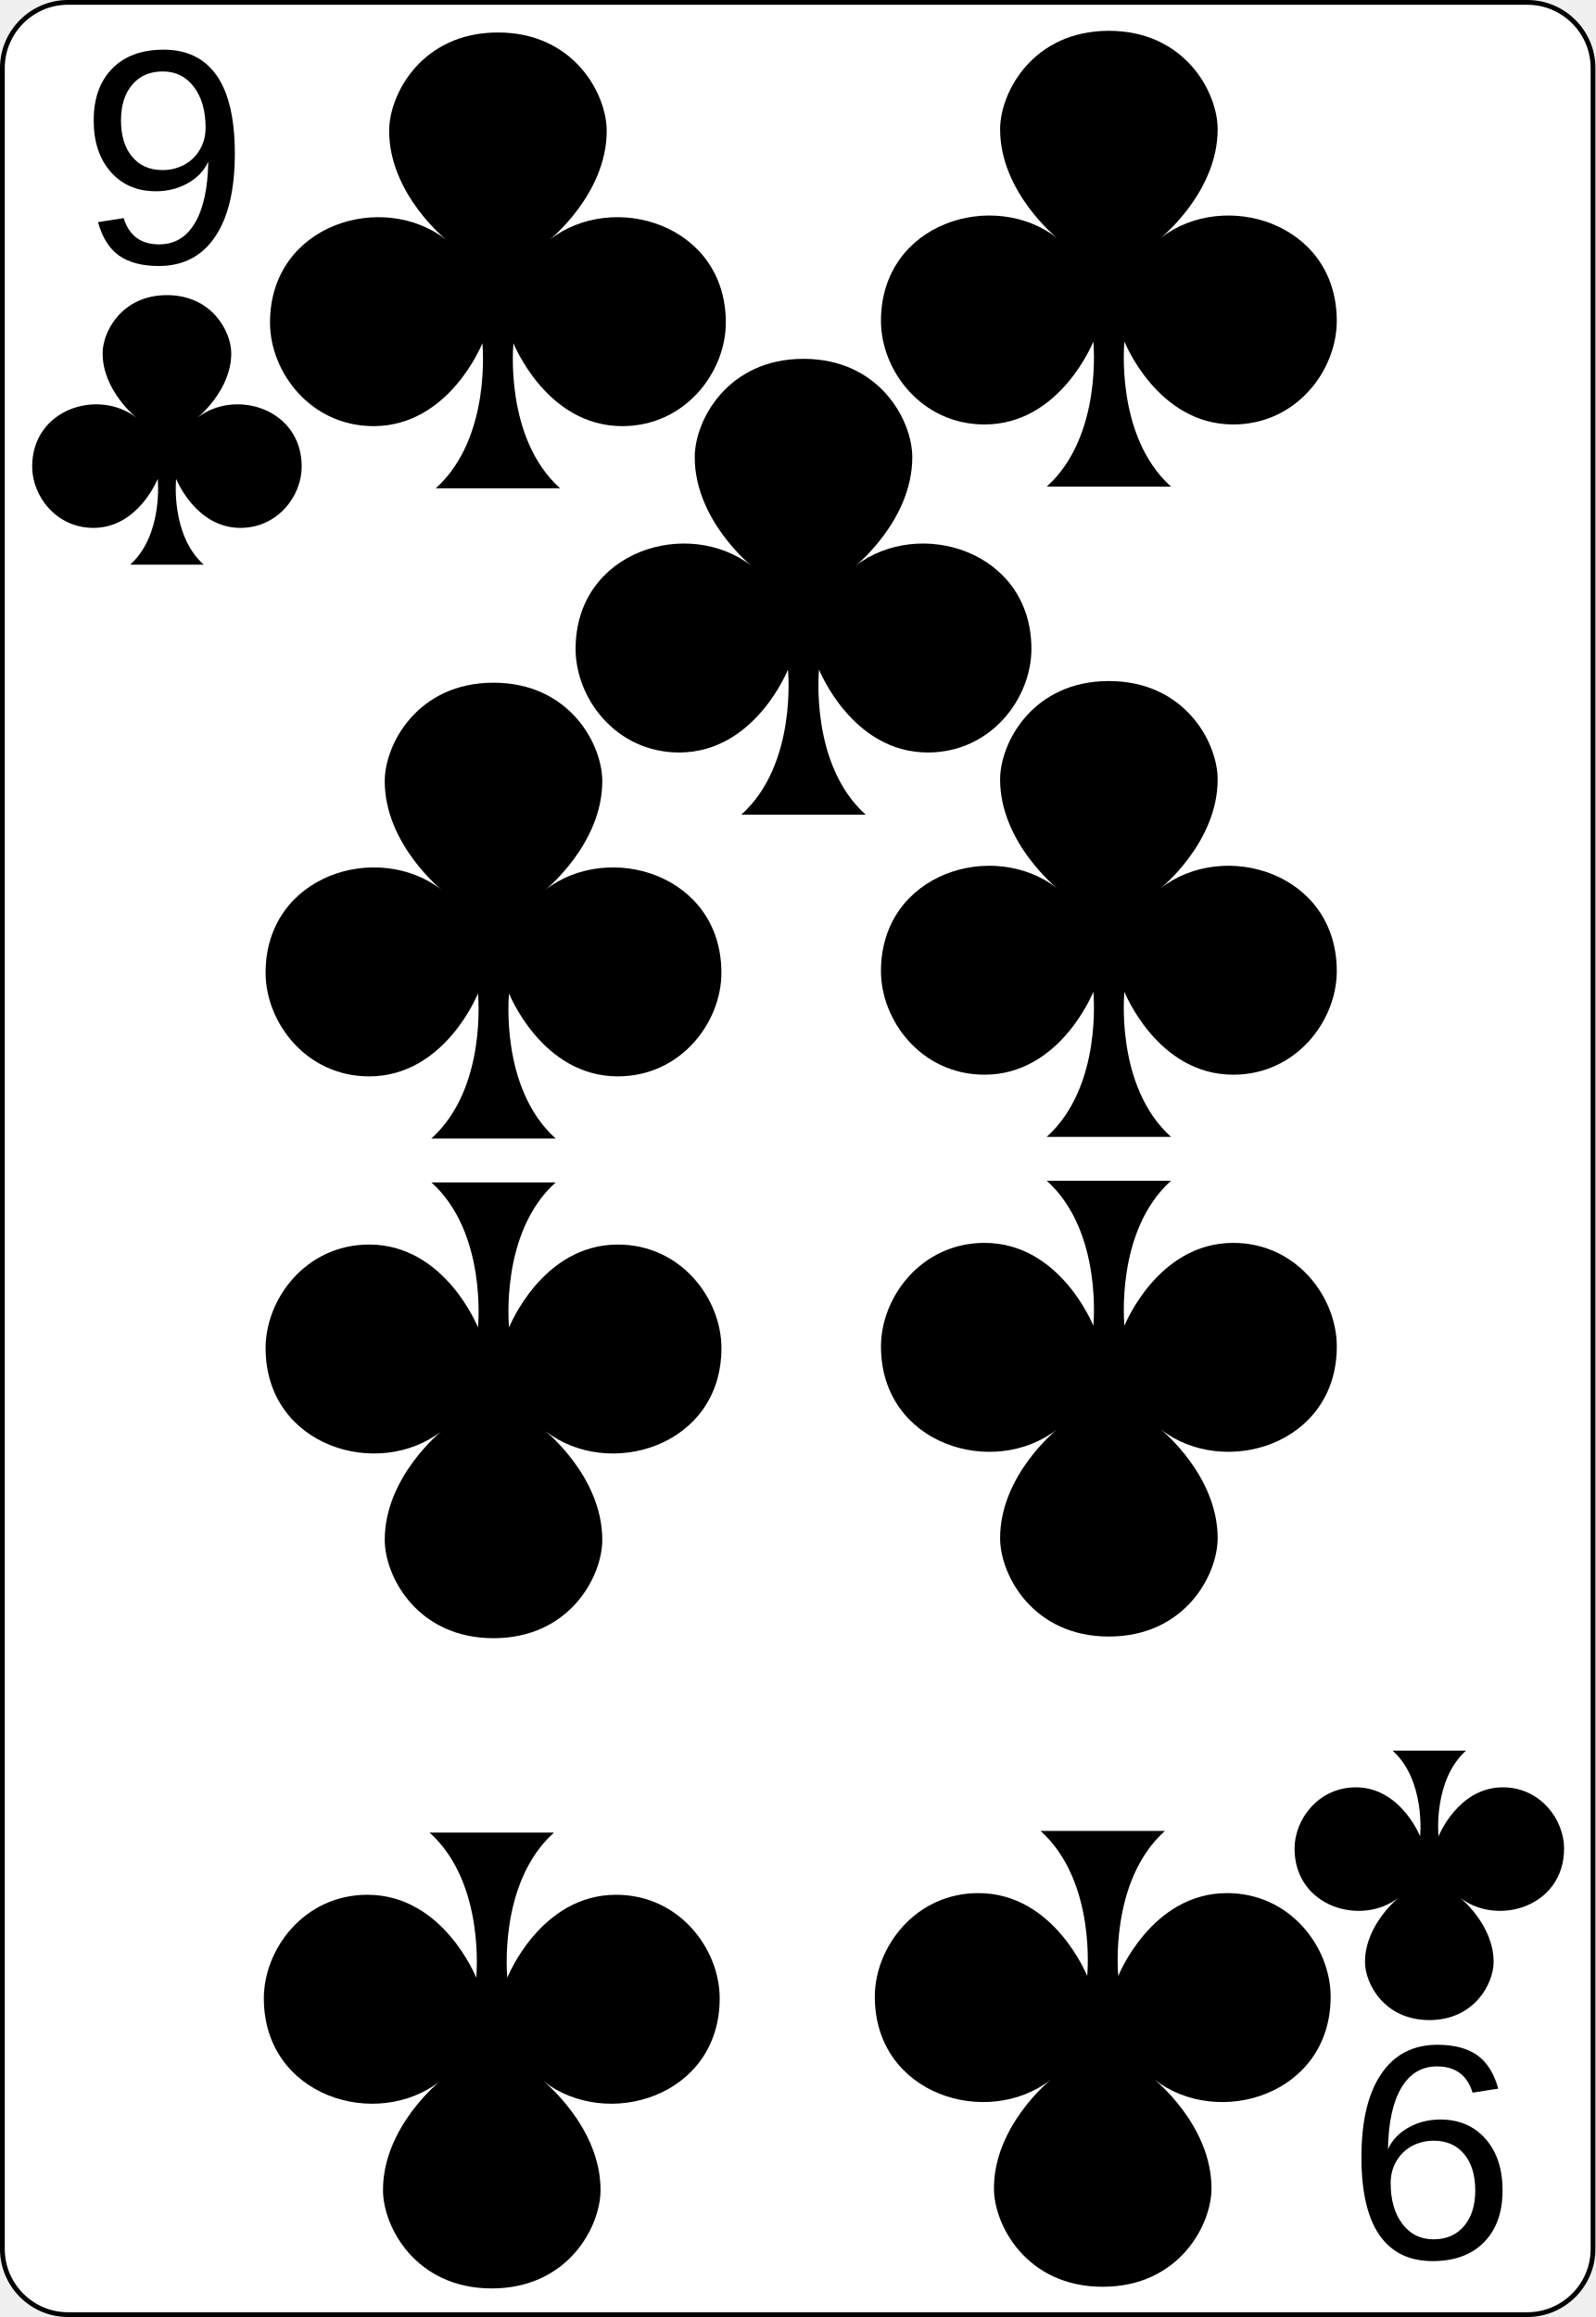
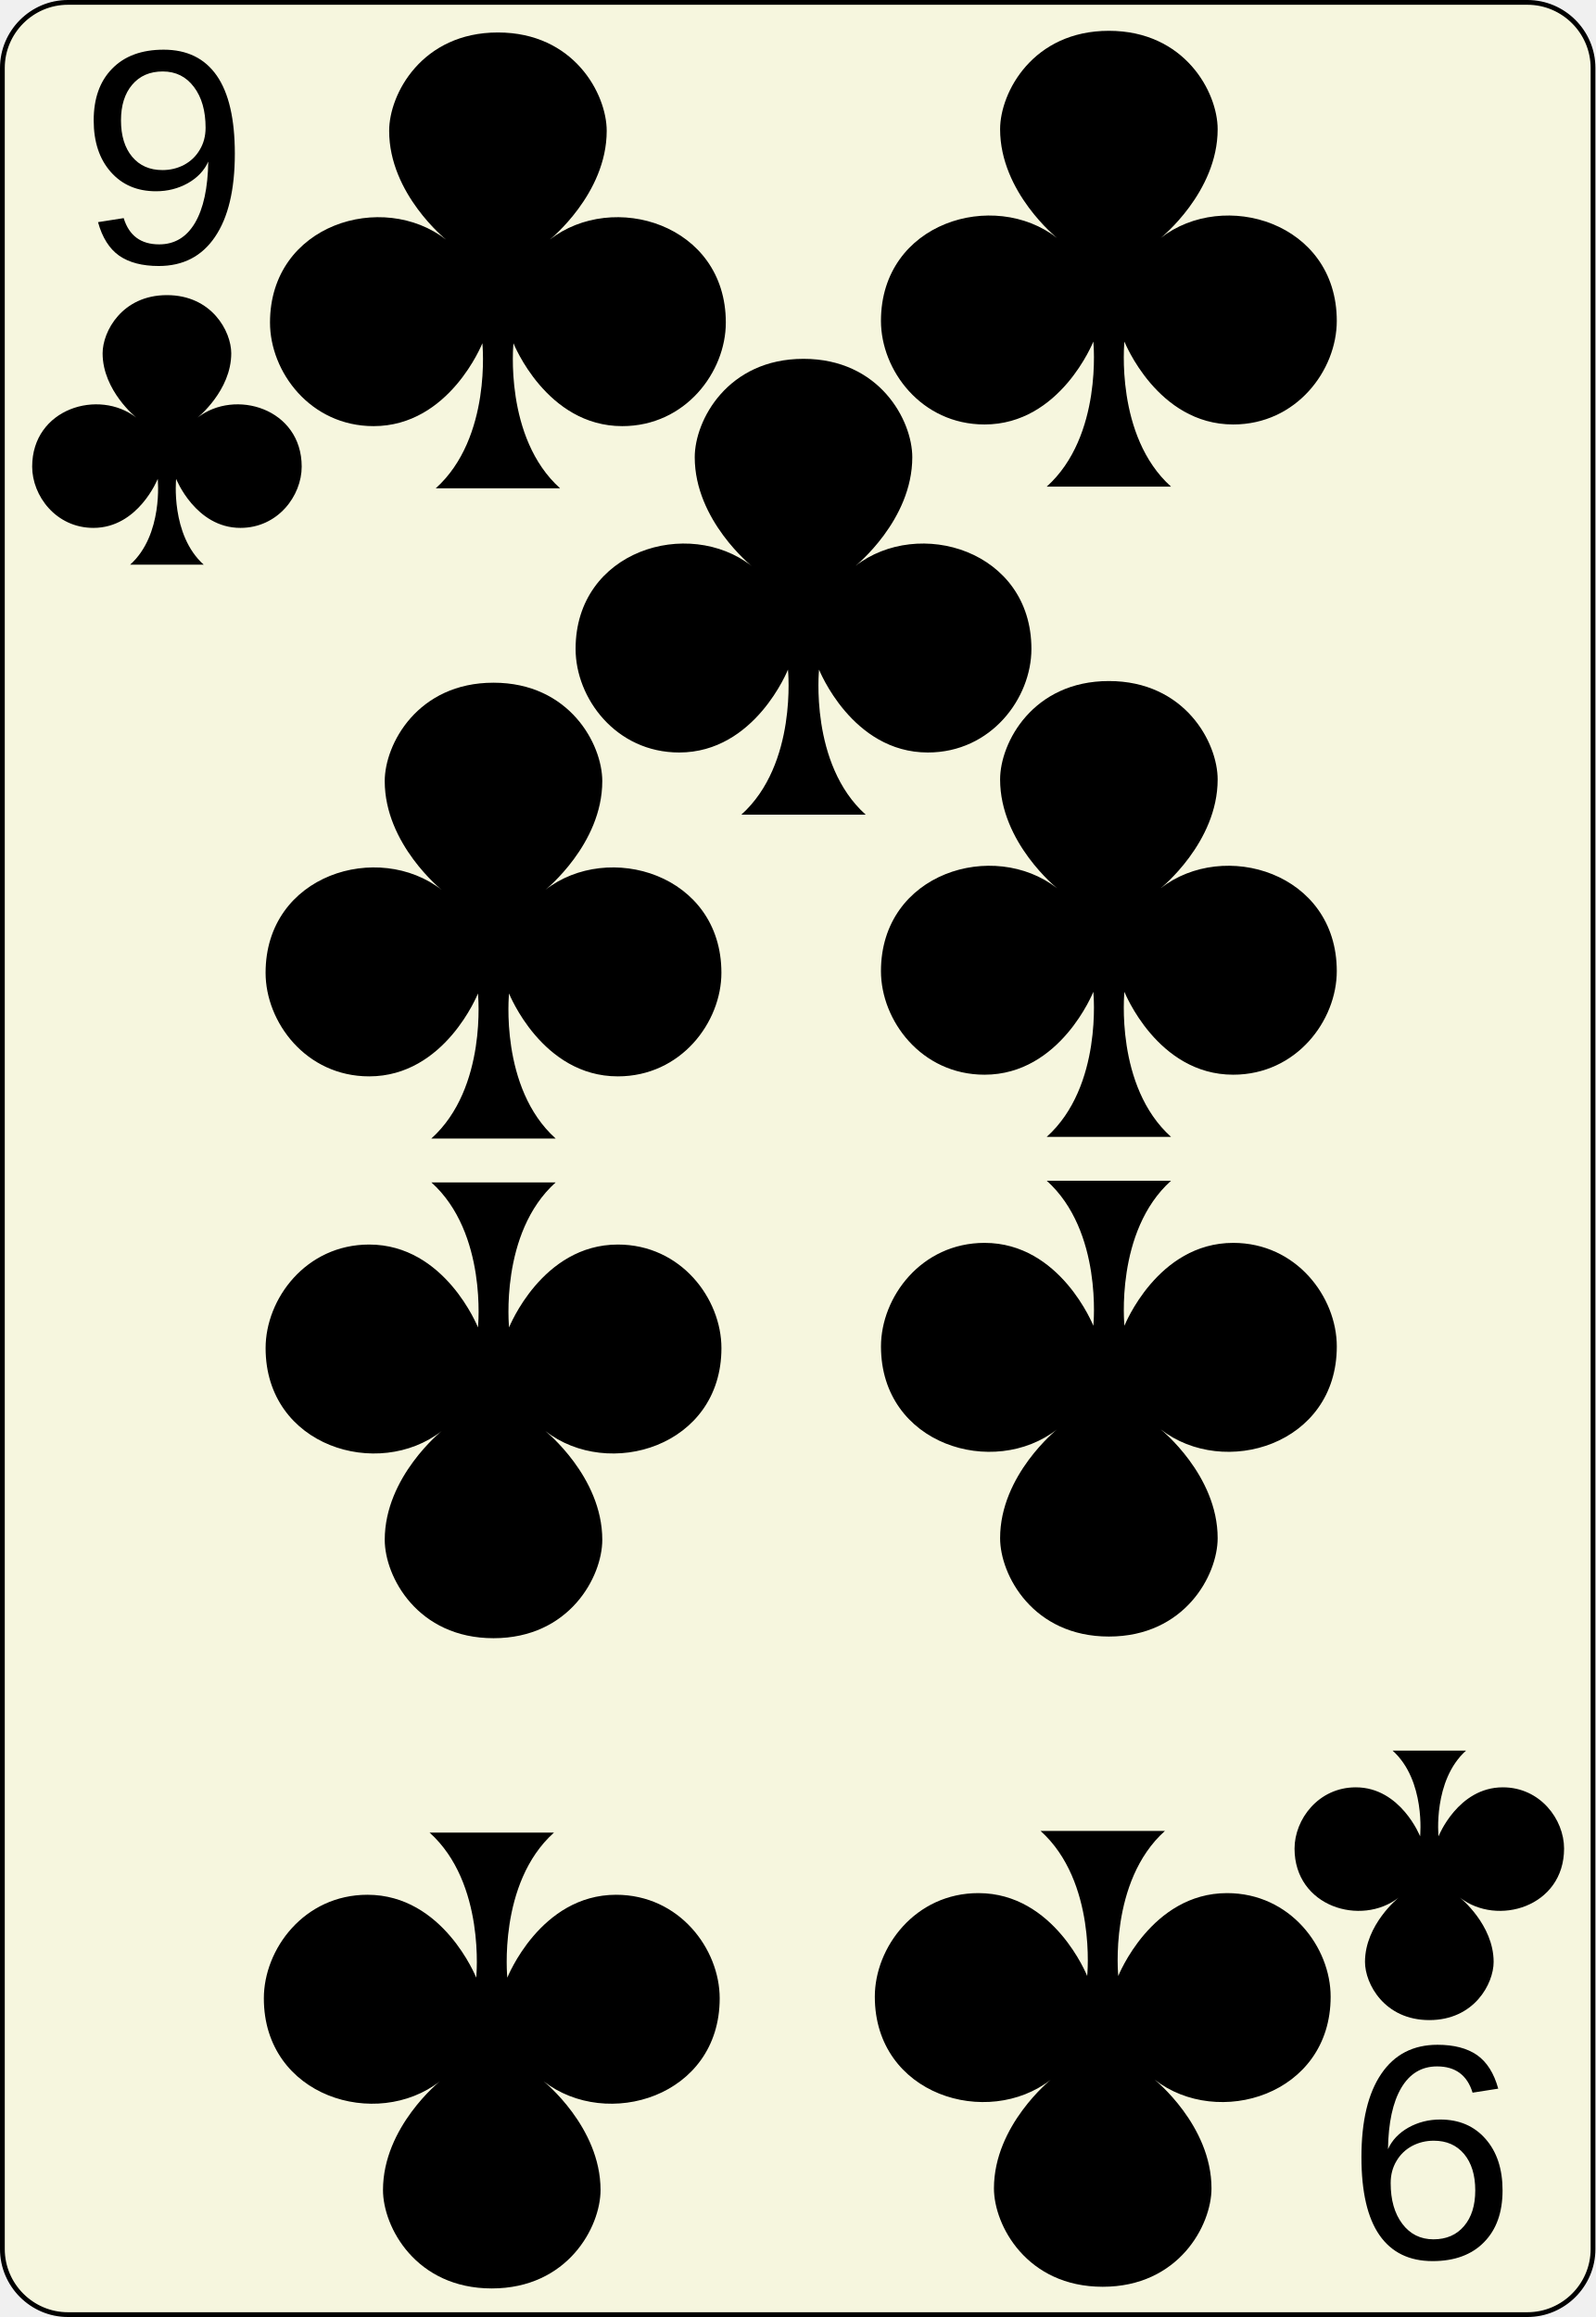
<svg xmlns="http://www.w3.org/2000/svg" xmlns:xlink="http://www.w3.org/1999/xlink" width="167.087pt" height="242.667pt" viewBox="0 0 167.087 242.667" xml:space="preserve" id="svg2" version="1.1">
  <defs id="defs41">
    <radialGradient xlink:href="#linearGradient2984" id="radialGradient3760" cx="48.231" cy="18.138" fx="48.231" fy="18.138" r="9.5" gradientUnits="userSpaceOnUse" gradientTransform="matrix(-1.560526,0.01828294,-0.02684055,-2.290953,123.9838,58.80911)" />
    <linearGradient id="linearGradient2984">
      <stop style="stop-color:#000000;stop-opacity:1;" offset="0" id="stop2986" />
      <stop style="stop-color:#000000;stop-opacity:0.656;" offset="1" id="stop2988" />
    </linearGradient>
    <radialGradient xlink:href="#linearGradient3784" id="radialGradient3792" cx="171.487" cy="511.223" fx="171.487" fy="511.223" r="81.903" gradientTransform="matrix(1.152989,-0.6739155,0.3948202,0.6754904,-233.6326,270.4008)" gradientUnits="userSpaceOnUse" />
    <linearGradient id="linearGradient3784">
-       <stop style="stop-color:#ffffff;stop-opacity:0.534;" offset="0" id="stop3786" />
+       <stop style="stop-color:#F6F6DE;stop-opacity:0.534;" offset="0" id="stop3786" />
      <stop style="stop-color:#000000;stop-opacity:0;" offset="1" id="stop3788" />
    </linearGradient>
    <radialGradient r="81.903" fy="511.223" fx="171.487" cy="511.223" cx="171.487" gradientTransform="matrix(1.152989,-0.6739155,0.3948202,0.6754904,-233.6326,270.4008)" gradientUnits="userSpaceOnUse" id="radialGradient3855" xlink:href="#linearGradient3784-4" />
    <linearGradient id="linearGradient3784-4">
-       <stop style="stop-color:#ffffff;stop-opacity:0.519;" offset="0" id="stop3786-8" />
+       <stop style="stop-color:#F6F6DE;stop-opacity:0.519;" offset="0" id="stop3786-8" />
      <stop style="stop-color:#000000;stop-opacity:0;" offset="1" id="stop3788-6" />
    </linearGradient>
    <radialGradient r="81.903" fy="461.841" fx="181.694" cy="461.841" cx="181.694" gradientTransform="matrix(1.152989,-0.6739155,0.3948202,0.6754904,-233.6326,270.4008)" gradientUnits="userSpaceOnUse" id="radialGradient3916" xlink:href="#linearGradient3784-3" />
    <linearGradient id="linearGradient3784-3">
-       <stop style="stop-color:#ffffff;stop-opacity:0.702;" offset="0" id="stop3786-86" />
+       <stop style="stop-color:#F6F6DE;stop-opacity:0.702;" offset="0" id="stop3786-86" />
      <stop style="stop-color:#000000;stop-opacity:0;" offset="1" id="stop3788-2" />
    </linearGradient>
  </defs>
  <g id="Layer_x0020_1" style="fill-rule:nonzero;clip-rule:nonzero;stroke:#000000;stroke-miterlimit:4;">
-     <path style="fill:#FFFFFF;stroke-width:0.5;" d="M166.837,235.548c0,3.777-3.087,6.869-6.871,6.869H7.111c-3.775,0-6.861-3.092-6.861-6.869V7.12C0.25,3.343,3.336,0.25,7.111,0.25h152.855    c3.784,0,6.871,3.093,6.871,6.87v228.428z" id="path5" />
+     <path style="fill:#F6F6DE;stroke-width:0.5;" d="M166.837,235.548c0,3.777-3.087,6.869-6.871,6.869H7.111c-3.775,0-6.861-3.092-6.861-6.869V7.12C0.25,3.343,3.336,0.25,7.111,0.25h152.855    c3.784,0,6.871,3.093,6.871,6.87v228.428z" id="path5" />
    <g style="stroke:none;" id="g7">
      <g id="g9">
				
			</g>
    </g>
    <g id="g15">
			
		</g>
    <g id="g19">
			
		</g>
    <g style="stroke:none;" id="g23">
      <g id="g25">
				
			</g>
    </g>
    <g style="stroke:none;" id="g31">
      <g id="g33">
				
			</g>
    </g>
  </g>
  <text xml:space="preserve" style="font-size:32px;font-style:normal;font-weight:normal;line-height:125%;letter-spacing:0px;word-spacing:0px;fill:#000000;fill-opacity:1;stroke:none;font-family:Bitstream Vera Sans" x="8.311" y="27.548" id="text3788">
    <tspan id="tspan3790" x="8.311" y="27.548" style="font-style:normal;font-variant:normal;font-weight:normal;font-stretch:normal;font-family:Arial;-inkscape-font-specification:Arial">9</tspan>
  </text>
  <g transform="matrix(1.485651,0,0,1.485651,-54.02466,10.01807)" id="layer1-1-4">
    <path id="cl-9" d="m 50.291,22.698 c 0,0 2.375,-1.9 2.375,-4.534 0,-1.542 -1.369,-4.102 -4.534,-4.102 -3.165,0 -4.534,2.561 -4.534,4.102 0,2.634 2.375,4.534 2.375,4.534 -2.638,-2.055 -7.341,-0.652 -7.341,3.455 0,2.056 1.68,4.318 4.318,4.318 3.165,0 4.534,-3.455 4.534,-3.455 0,0 0.402,3.938 -1.943,6.046 h 5.182 c -2.345,-2.107 -1.943,-6.046 -1.943,-6.046 0,0 1.369,3.455 4.534,3.455 2.639,0 4.318,-2.263 4.318,-4.318 0,-4.107 -4.703,-5.51 -7.341,-3.455 z" style="fill:#000000" />
  </g>
  <text xml:space="preserve" style="font-size:32px;font-style:normal;font-weight:normal;line-height:125%;letter-spacing:0px;word-spacing:0px;fill:#000000;fill-opacity:1;stroke:none;font-family:Bitstream Vera Sans" x="-158.864" y="-214.467" id="text3788-8" transform="scale(-1,-1)">
    <tspan id="tspan3790-7" x="-158.864" y="-214.467" style="font-style:normal;font-variant:normal;font-weight:normal;font-stretch:normal;font-family:Arial;-inkscape-font-specification:Arial">9</tspan>
  </text>
  <g transform="matrix(-1.485651,0,0,-1.485651,221.1992,232.4618)" id="layer1-1-4-1">
    <path id="cl-9-7" d="m 50.291,22.698 c 0,0 2.375,-1.9 2.375,-4.534 0,-1.542 -1.369,-4.102 -4.534,-4.102 -3.165,0 -4.534,2.561 -4.534,4.102 0,2.634 2.375,4.534 2.375,4.534 -2.638,-2.055 -7.341,-0.652 -7.341,3.455 0,2.056 1.68,4.318 4.318,4.318 3.165,0 4.534,-3.455 4.534,-3.455 0,0 0.402,3.938 -1.943,6.046 h 5.182 c -2.345,-2.107 -1.943,-6.046 -1.943,-6.046 0,0 1.369,3.455 4.534,3.455 2.639,0 4.318,-2.263 4.318,-4.318 0,-4.107 -4.703,-5.51 -7.341,-3.455 z" style="fill:#000000" />
  </g>
  <path style="fill:#000000" d="m 57.573,25.1 c 0,0 5.967,-4.774 5.967,-11.392 0,-3.874 -3.44,-10.307 -11.392,-10.307 -7.952,0 -11.392,6.435 -11.392,10.307 0,6.618 5.967,11.392 5.967,11.392 -6.628,-5.163 -18.445,-1.638 -18.445,8.681 0,5.166 4.221,10.849 10.849,10.849 7.952,0 11.392,-8.681 11.392,-8.681 0,0 1.01,9.895 -4.882,15.191 h 13.02 c -5.892,-5.294 -4.882,-15.191 -4.882,-15.191 0,0 3.44,8.681 11.392,8.681 6.631,0 10.849,-5.686 10.849,-10.849 0,-10.319 -11.817,-13.844 -18.445,-8.681 z" id="cl-9-8" />
  <path style="fill:#000000" d="m 57.11,93.201 c 0,0 5.967,-4.774 5.967,-11.392 0,-3.874 -3.44,-10.307 -11.392,-10.307 -7.952,0 -11.392,6.435 -11.392,10.307 0,6.618 5.967,11.392 5.967,11.392 -6.628,-5.163 -18.445,-1.638 -18.445,8.681 0,5.166 4.221,10.849 10.849,10.849 7.952,0 11.392,-8.681 11.392,-8.681 0,0 1.01,9.895 -4.882,15.191 h 13.02 c -5.892,-5.294 -4.882,-15.191 -4.882,-15.191 0,0 3.44,8.681 11.392,8.681 6.631,0 10.849,-5.686 10.849,-10.849 0,-10.319 -11.817,-13.844 -18.445,-8.681 z" id="cl-9-8-0" />
  <path style="fill:#000000" d="m 121.558,24.926 c 0,0 5.967,-4.774 5.967,-11.392 0,-3.874 -3.44,-10.307 -11.392,-10.307 -7.952,0 -11.392,6.435 -11.392,10.307 0,6.618 5.967,11.392 5.967,11.392 -6.628,-5.163 -18.445,-1.638 -18.445,8.681 0,5.166 4.221,10.849 10.849,10.849 7.952,0 11.392,-8.681 11.392,-8.681 0,0 1.01,9.895 -4.882,15.191 h 13.02 c -5.892,-5.294 -4.882,-15.191 -4.882,-15.191 0,0 3.44,8.681 11.392,8.681 6.631,0 10.849,-5.686 10.849,-10.849 0,-10.319 -11.817,-13.844 -18.445,-8.681 z" id="cl-9-8-9" />
  <path style="fill:#000000" d="m 121.558,93.027 c 0,0 5.967,-4.774 5.967,-11.392 0,-3.874 -3.44,-10.307 -11.392,-10.307 -7.952,0 -11.392,6.435 -11.392,10.307 0,6.618 5.967,11.392 5.967,11.392 -6.628,-5.163 -18.445,-1.638 -18.445,8.681 0,5.166 4.221,10.849 10.849,10.849 7.952,0 11.392,-8.681 11.392,-8.681 0,0 1.01,9.895 -4.882,15.191 h 13.02 c -5.892,-5.294 -4.882,-15.191 -4.882,-15.191 0,0 3.44,8.681 11.392,8.681 6.631,0 10.849,-5.686 10.849,-10.849 0,-10.319 -11.817,-13.844 -18.445,-8.681 z" id="cl-9-8-0-4" />
  <path style="fill:#000000" d="m 89.577,59.281 c 0,0 5.967,-4.774 5.967,-11.392 0,-3.874 -3.44,-10.307 -11.392,-10.307 -7.952,0 -11.392,6.435 -11.392,10.307 0,6.618 5.967,11.392 5.967,11.392 C 72.099,54.118 60.282,57.643 60.282,67.962 c 0,5.166 4.221,10.849 10.849,10.849 7.952,0 11.392,-8.681 11.392,-8.681 0,0 1.01,9.895 -4.882,15.191 h 13.02 c -5.892,-5.294 -4.882,-15.191 -4.882,-15.191 0,0 3.44,8.681 11.392,8.681 6.631,0 10.849,-5.686 10.849,-10.849 0,-10.319 -11.817,-13.844 -18.445,-8.681 z" id="cl-9-8-8" />
  <path style="fill:#000000" d="m 110.063,217.802 c 0,0 -5.967,4.774 -5.967,11.392 0,3.874 3.44,10.307 11.392,10.307 7.952,0 11.392,-6.435 11.392,-10.307 0,-6.618 -5.967,-11.392 -5.967,-11.392 6.628,5.163 18.445,1.638 18.445,-8.681 0,-5.166 -4.221,-10.849 -10.849,-10.849 -7.952,0 -11.392,8.681 -11.392,8.681 0,0 -1.01,-9.895 4.882,-15.191 h -13.02 c 5.892,5.294 4.882,15.191 4.882,15.191 0,0 -3.44,-8.681 -11.392,-8.681 -6.631,0 -10.849,5.686 -10.849,10.849 0,10.319 11.817,13.844 18.445,8.681 z" id="cl-9-8-4" />
  <path style="fill:#000000" d="m 110.708,149.701 c 0,0 -5.967,4.774 -5.967,11.392 0,3.874 3.44,10.307 11.392,10.307 7.952,0 11.392,-6.435 11.392,-10.307 0,-6.618 -5.967,-11.392 -5.967,-11.392 6.628,5.163 18.445,1.638 18.445,-8.681 0,-5.166 -4.221,-10.849 -10.849,-10.849 -7.952,0 -11.392,8.681 -11.392,8.681 0,0 -1.01,-9.895 4.882,-15.191 h -13.02 c 5.892,5.294 4.882,15.191 4.882,15.191 0,0 -3.44,-8.681 -11.392,-8.681 -6.631,0 -10.849,5.686 -10.849,10.849 0,10.319 11.817,13.844 18.445,8.681 z" id="cl-9-8-0-2" />
  <path style="fill:#000000" d="m 46.078,217.976 c 0,0 -5.967,4.774 -5.967,11.392 0,3.874 3.44,10.307 11.392,10.307 7.952,0 11.392,-6.435 11.392,-10.307 0,-6.618 -5.967,-11.392 -5.967,-11.392 6.628,5.163 18.445,1.638 18.445,-8.681 0,-5.166 -4.221,-10.849 -10.849,-10.849 -7.952,0 -11.392,8.681 -11.392,8.681 0,0 -1.01,-9.895 4.882,-15.191 H 44.992 c 5.892,5.294 4.882,15.191 4.882,15.191 0,0 -3.44,-8.681 -11.392,-8.681 -6.631,0 -10.849,5.686 -10.849,10.849 0,10.319 11.817,13.844 18.445,8.681 z" id="cl-9-8-9-6" />
  <path style="fill:#000000" d="m 46.261,149.875 c 0,0 -5.967,4.774 -5.967,11.392 0,3.874 3.44,10.307 11.392,10.307 7.952,0 11.392,-6.435 11.392,-10.307 0,-6.618 -5.967,-11.392 -5.967,-11.392 6.628,5.163 18.445,1.638 18.445,-8.681 0,-5.166 -4.221,-10.849 -10.849,-10.849 -7.952,0 -11.392,8.681 -11.392,8.681 0,0 -1.01,-9.895 4.882,-15.191 H 45.176 c 5.892,5.294 4.882,15.191 4.882,15.191 0,0 -3.44,-8.681 -11.392,-8.681 -6.631,0 -10.849,5.686 -10.849,10.849 0,10.319 11.817,13.844 18.445,8.681 z" id="cl-9-8-0-4-9" />
</svg>
